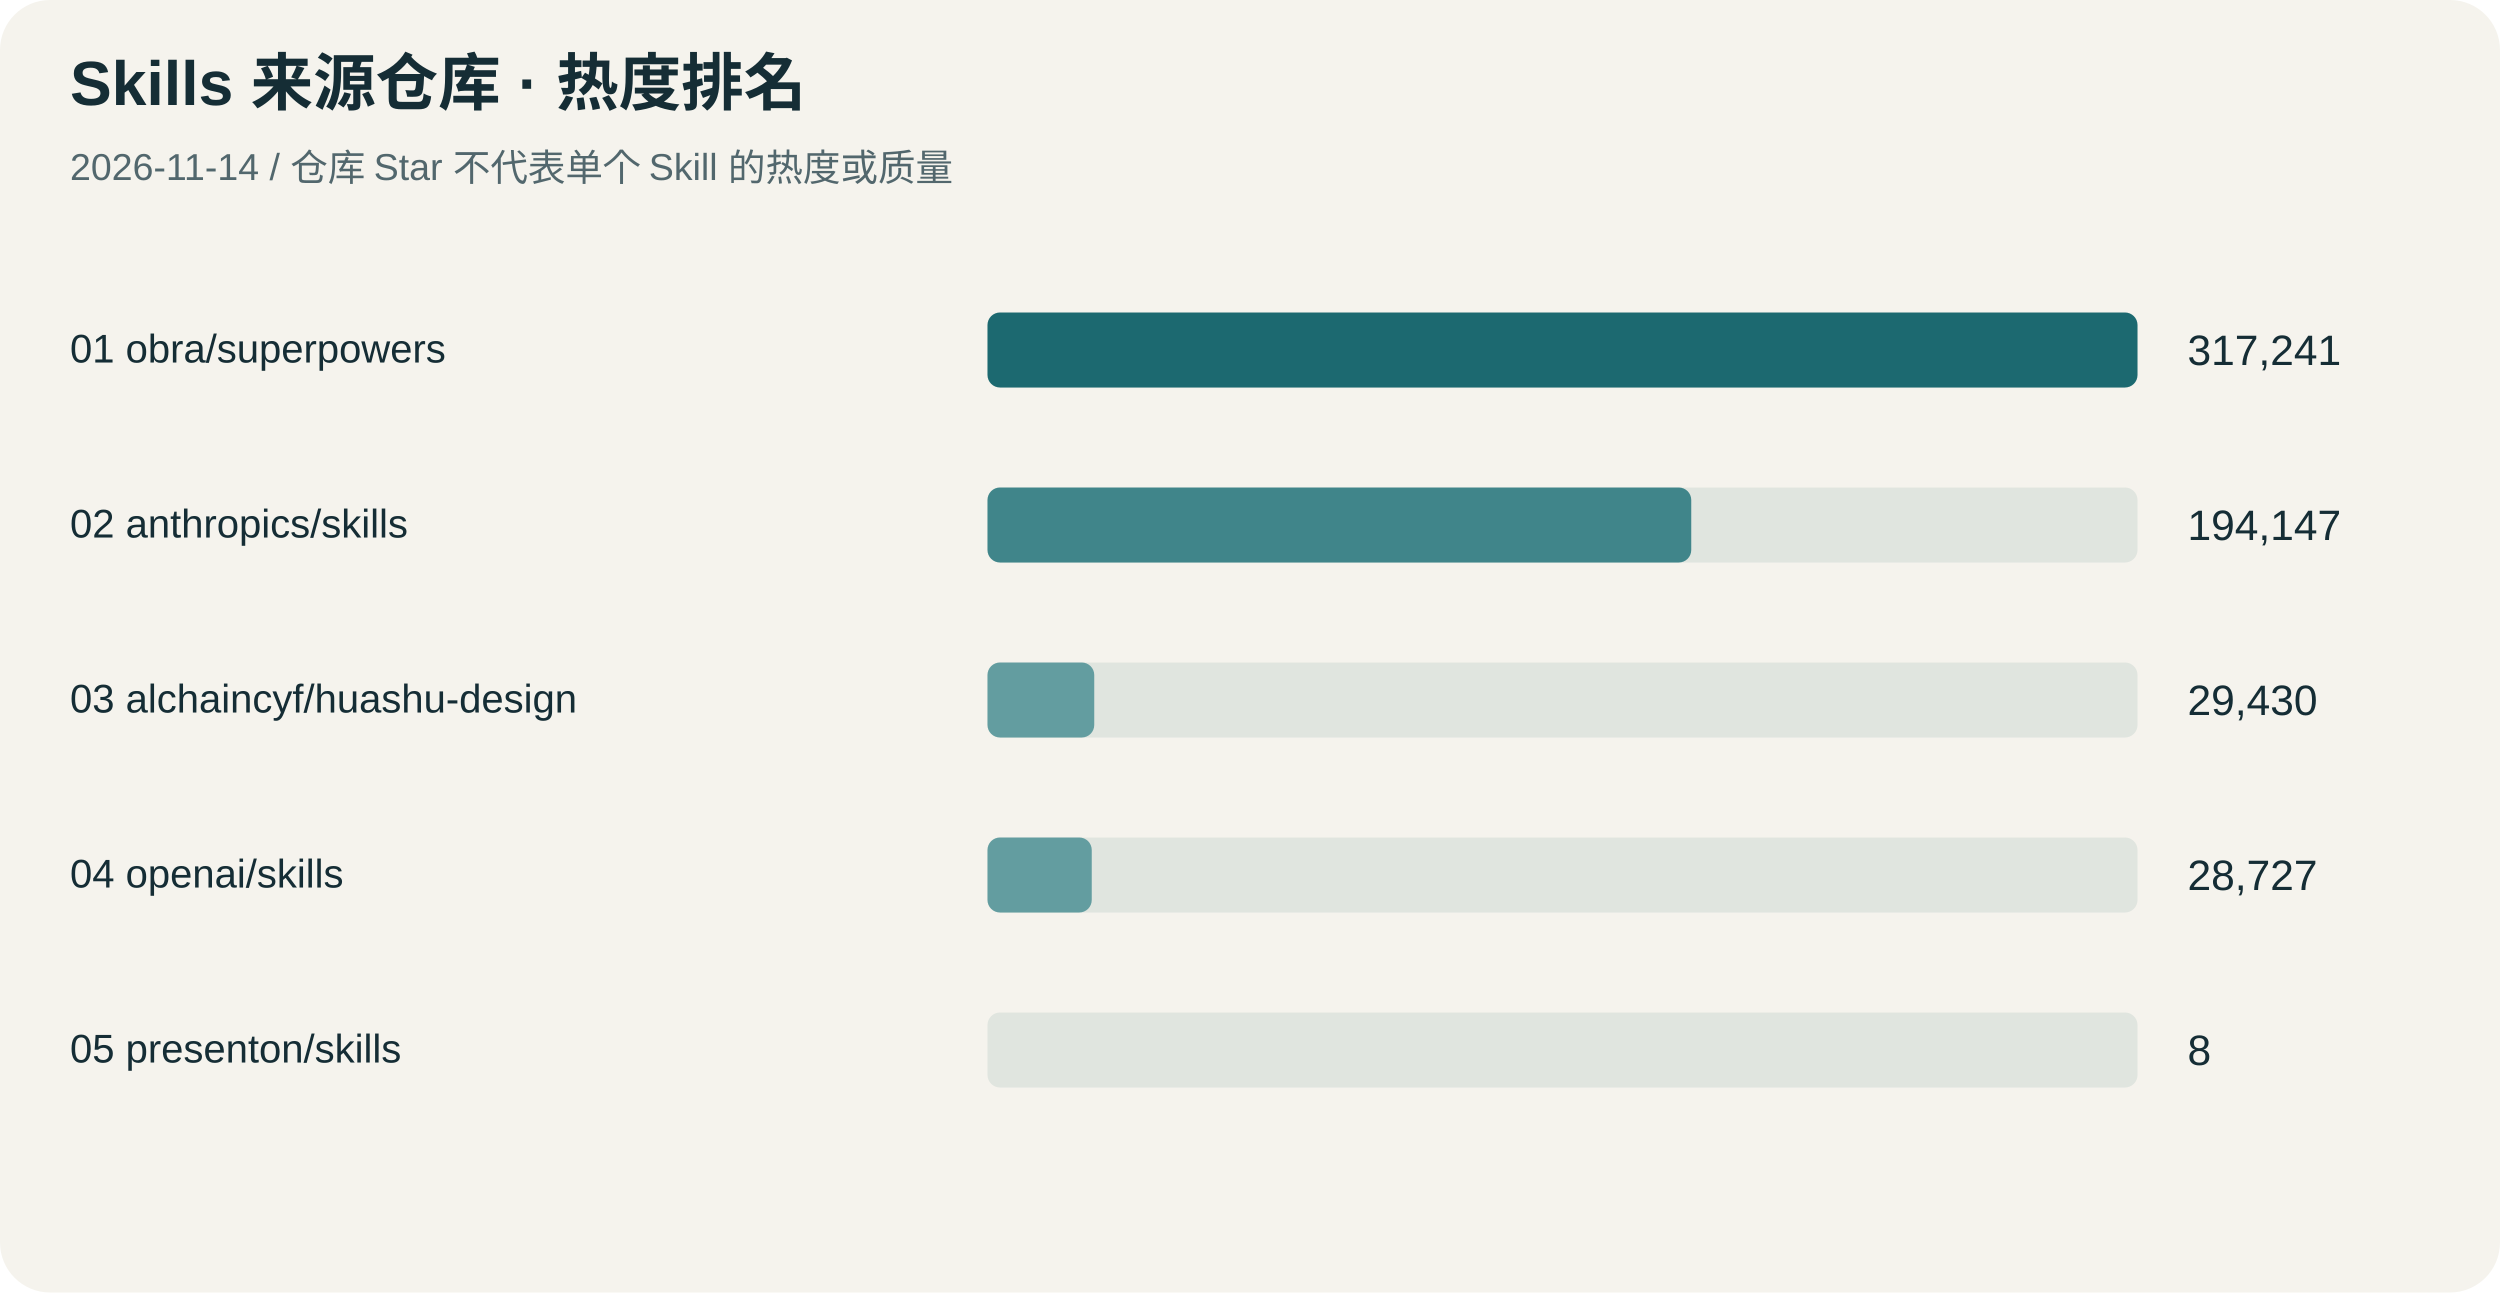
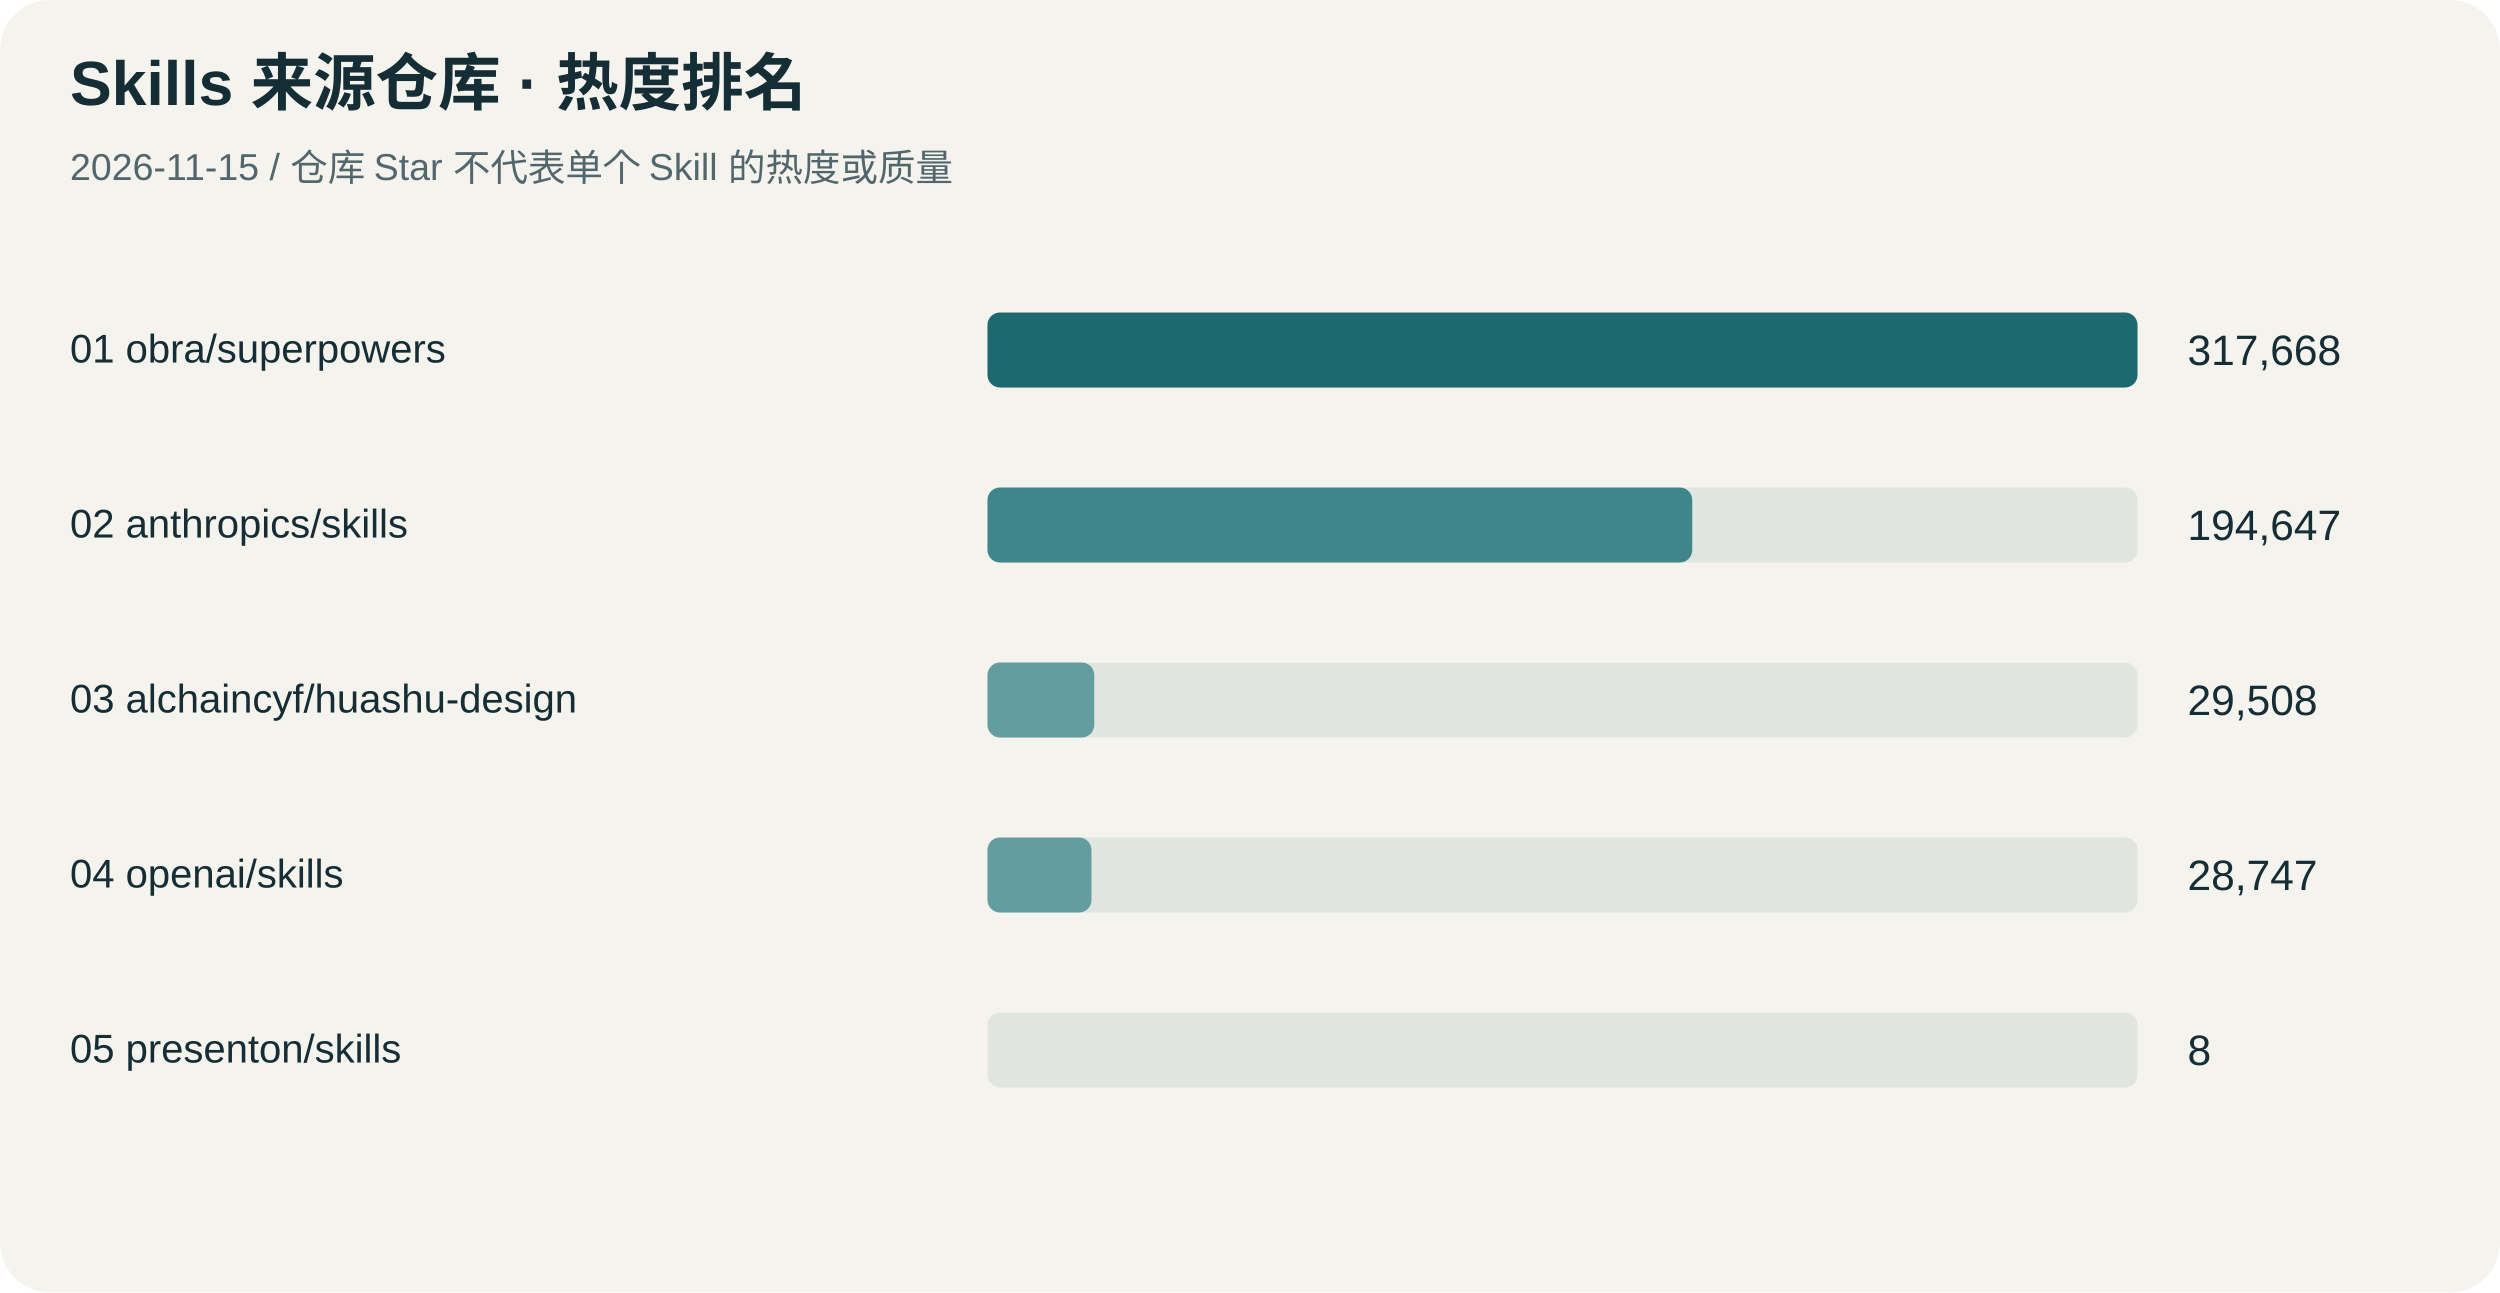
<svg xmlns="http://www.w3.org/2000/svg" viewBox="0 0 1000 517" role="img" aria-labelledby="title desc">
  <rect width="100%" height="100%" rx="20" fill="#f5f3ed" />
  <g font-family="Segoe UI,Microsoft YaHei,Arial,sans-serif" fill="#152d35">
    <text x="28" y="42" font-size="25" font-weight="700">Skills 来源仓库 · 热度排名</text>
-     <text x="28" y="72" font-size="15" fill="#52676d">2026-11-14 / 仓库 Star 不代表单个 Skill 的热度或质量</text>
+     <text x="28" y="72" font-size="15" fill="#52676d">2026-11-15 / 仓库 Star 不代表单个 Skill 的热度或质量</text>
    <text x="28" y="145" font-size="16">01  obra/superpowers</text>
    <rect x="395" y="125" width="460" height="30" rx="5" fill="#e0e5df" />
    <rect x="395" y="125" width="460.0" height="30" rx="5" fill="#1c6970" />
-     <text x="875" y="146" font-size="17">317,241</text>
+     <text x="875" y="146" font-size="17">317,668</text>
    <text x="28" y="215" font-size="16">02  anthropics/skills</text>
    <rect x="395" y="195" width="460" height="30" rx="5" fill="#e0e5df" />
-     <rect x="395" y="195" width="281.5" height="30" rx="5" fill="#40858a" />
-     <text x="875" y="216" font-size="17">194,147</text>
+     <rect x="395" y="195" width="281.9" height="30" rx="5" fill="#40858a" />
+     <text x="875" y="216" font-size="17">194,647</text>
    <text x="28" y="285" font-size="16">03  alchaincyf/huashu-design</text>
    <rect x="395" y="265" width="460" height="30" rx="5" fill="#e0e5df" />
    <rect x="395" y="265" width="42.7" height="30" rx="5" fill="#639da0" />
-     <text x="875" y="286" font-size="17">29,430</text>
+     <text x="875" y="286" font-size="17">29,508</text>
    <text x="28" y="355" font-size="16">04  openai/skills</text>
    <rect x="395" y="335" width="460" height="30" rx="5" fill="#e0e5df" />
-     <rect x="395" y="335" width="41.7" height="30" rx="5" fill="#639da0" />
-     <text x="875" y="356" font-size="17">28,727</text>
+     <rect x="395" y="335" width="41.6" height="30" rx="5" fill="#639da0" />
+     <text x="875" y="356" font-size="17">28,747</text>
    <text x="28" y="425" font-size="16">05  presenton/skills</text>
    <rect x="395" y="405" width="460" height="30" rx="5" fill="#e0e5df" />
    <rect x="395" y="405" width="0.0" height="30" rx="5" fill="#639da0" />
    <text x="875" y="426" font-size="17">8</text>
  </g>
</svg>
